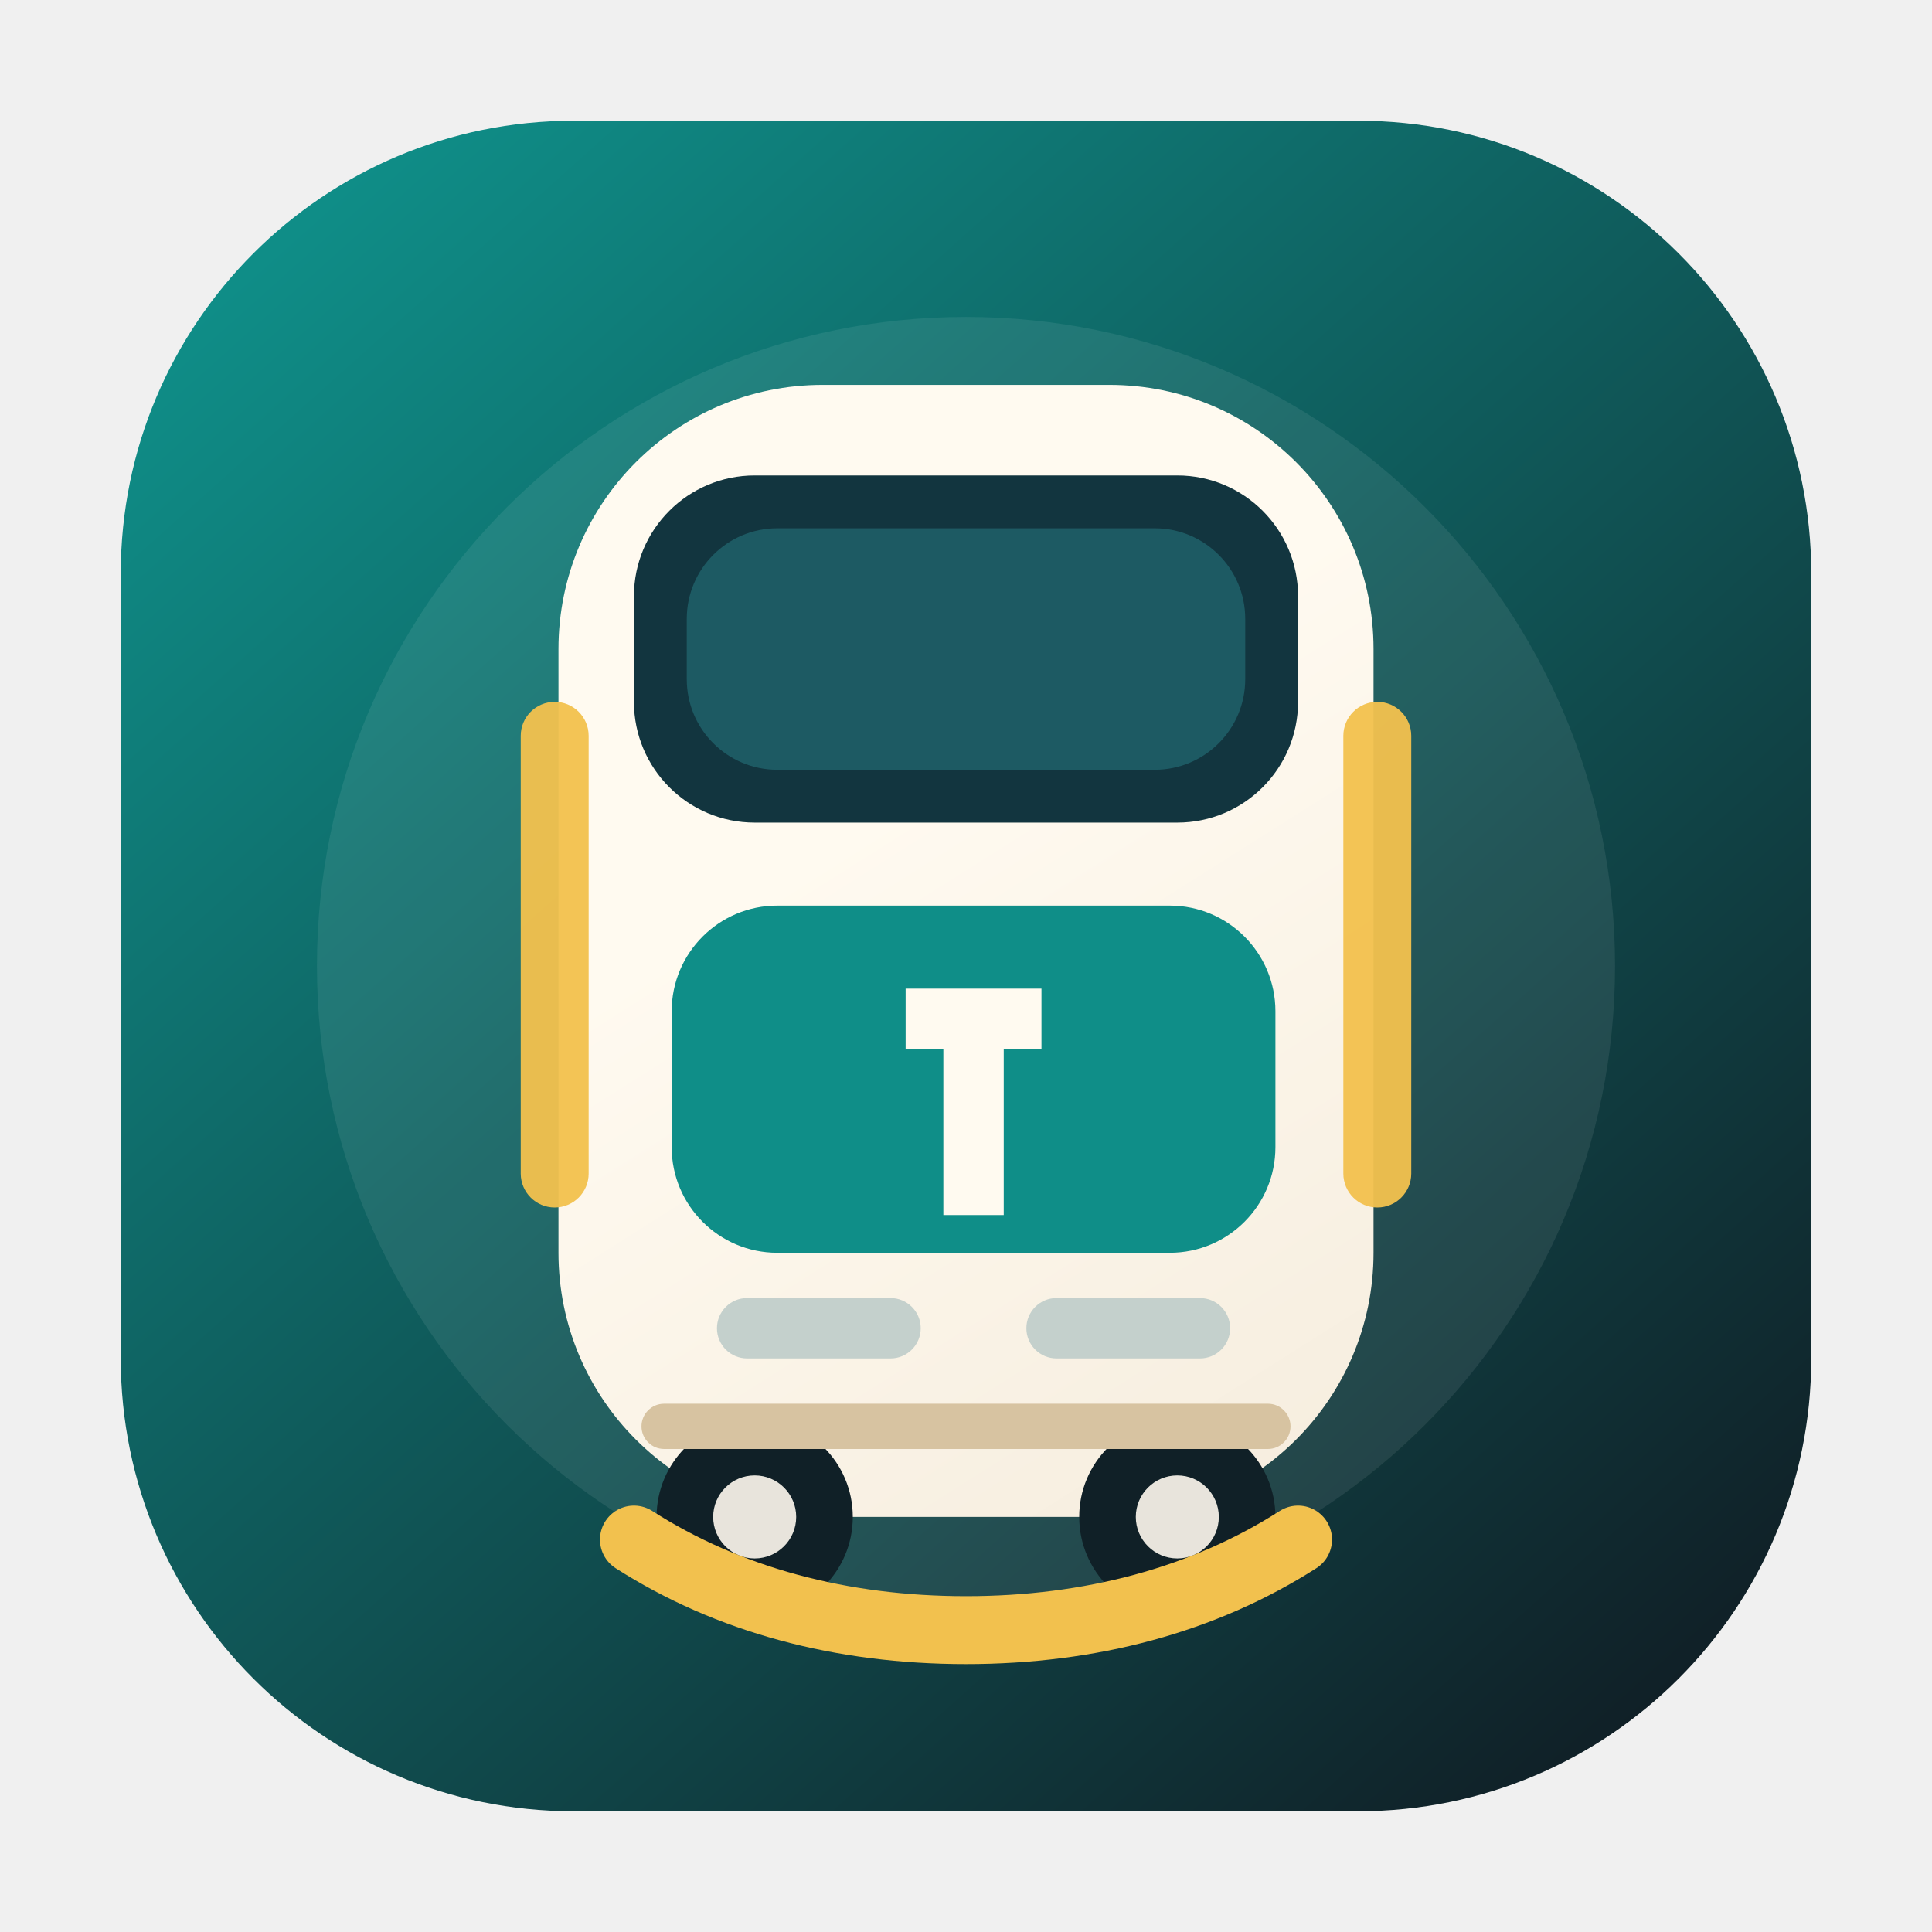
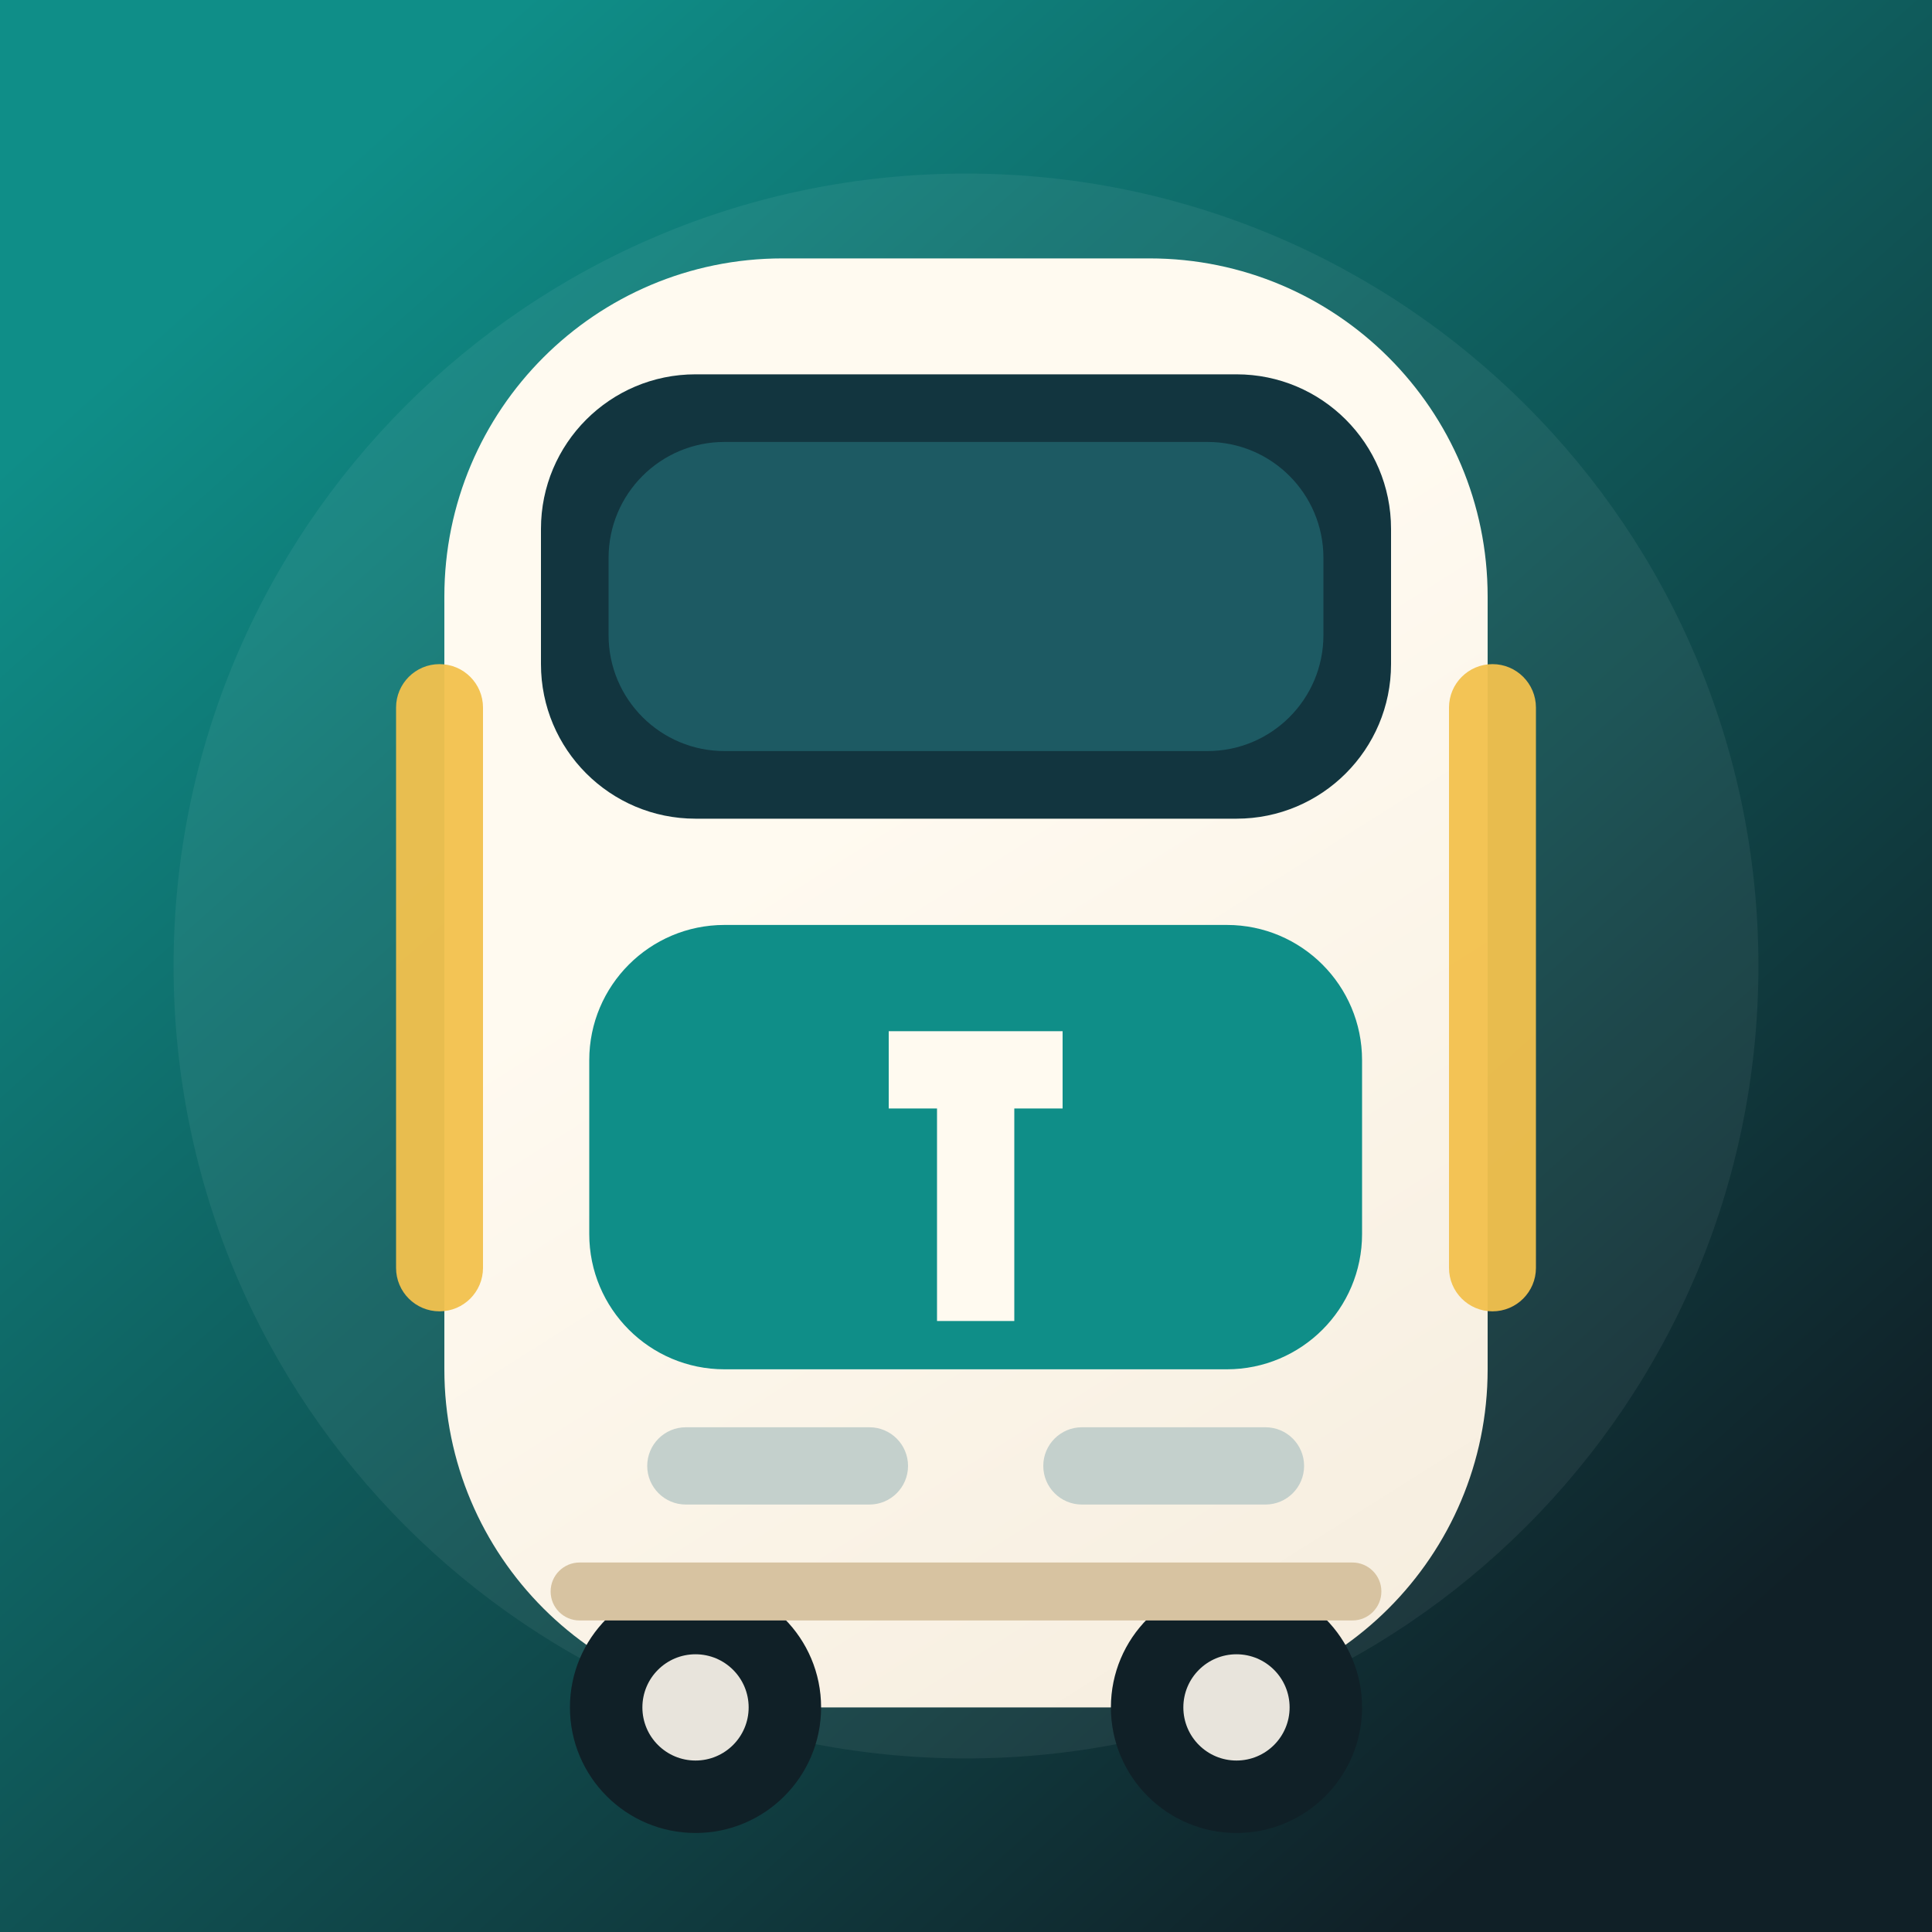
<svg xmlns="http://www.w3.org/2000/svg" viewBox="0 0 512 512" role="img" aria-labelledby="title desc">
  <defs>
    <linearGradient id="bg" x1="76" y1="56" x2="434" y2="456" gradientUnits="userSpaceOnUse">
      <stop offset="0" stop-color="#0f8e88" />
      <stop offset="1" stop-color="#102027" />
    </linearGradient>
    <linearGradient id="busBody" x1="160" y1="108" x2="352" y2="412" gradientUnits="userSpaceOnUse">
      <stop offset="0" stop-color="#fffaf0" />
      <stop offset="1" stop-color="#f0e5d3" />
    </linearGradient>
  </defs>
-   <rect x="32" y="32" width="448" height="448" rx="120" fill="url(#bg)" />
-   <circle cx="256" cy="256" r="172" fill="#ffffff" opacity="0.08" />
-   <g transform="translate(106 86)">
+   <rect x="0" y="0" width="512" height="512" fill="url(#bg)" />
+   <circle cx="256" cy="256" r="210" fill="#ffffff" opacity="0.06" />
+   <g transform="translate(64 48) scale(1.28)">
    <rect x="42" y="16" width="216" height="300" rx="70" fill="url(#busBody)" />
    <rect x="62" y="40" width="176" height="92" rx="32" fill="#12353f" />
    <rect x="76" y="54" width="148" height="64" rx="24" fill="#1d5a63" />
    <rect x="72" y="154" width="160" height="92" rx="28" fill="#0f8e88" />
    <path d="M134 176h36v16h-10v44h-16v-44h-10z" fill="#fffaf0" />
    <rect x="84" y="258" width="54" height="16" rx="8" fill="#c4d0cc" />
    <rect x="166" y="258" width="54" height="16" rx="8" fill="#c4d0cc" />
    <circle cx="94" cy="316" r="26" fill="#102027" />
    <circle cx="206" cy="316" r="26" fill="#102027" />
    <circle cx="94" cy="316" r="11" fill="#fffaf0" opacity="0.9" />
    <circle cx="206" cy="316" r="11" fill="#fffaf0" opacity="0.9" />
    <rect x="32" y="100" width="18" height="134" rx="9" fill="#f2c14e" opacity="0.95" />
    <rect x="250" y="100" width="18" height="134" rx="9" fill="#f2c14e" opacity="0.95" />
    <rect x="64" y="286" width="172" height="12" rx="6" fill="#d7c3a1" />
  </g>
-   <path d="M168 408c25 16 55 24 88 24s63-8 88-24" fill="none" stroke="#f2c14e" stroke-linecap="round" stroke-width="18" />
</svg>
